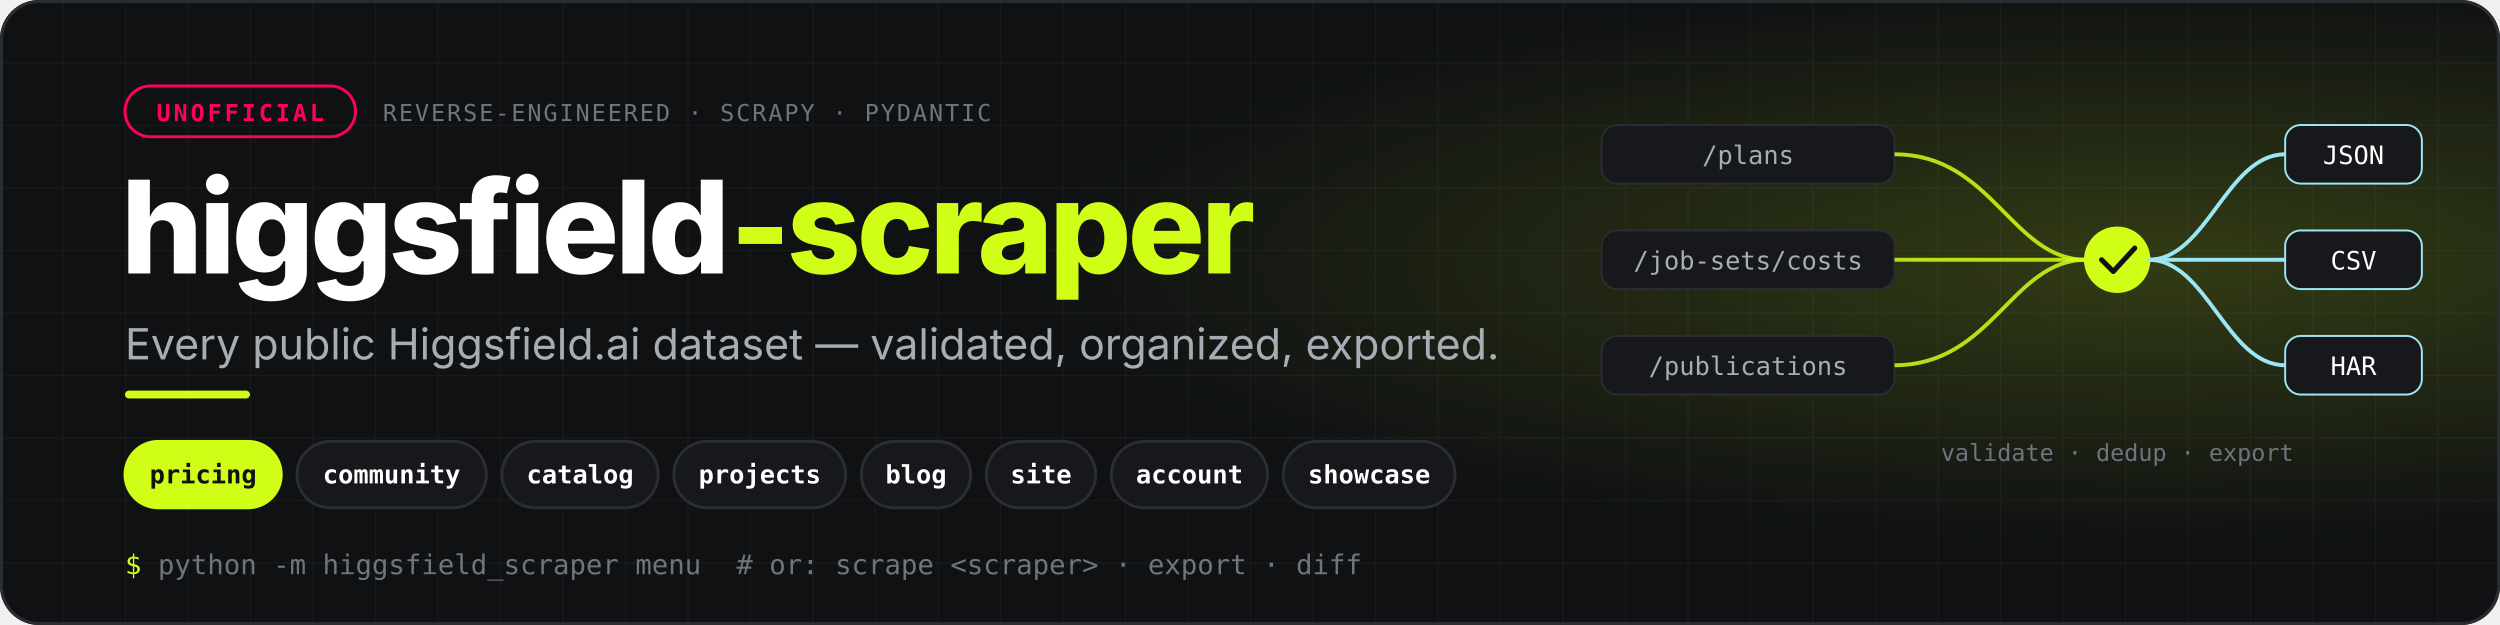
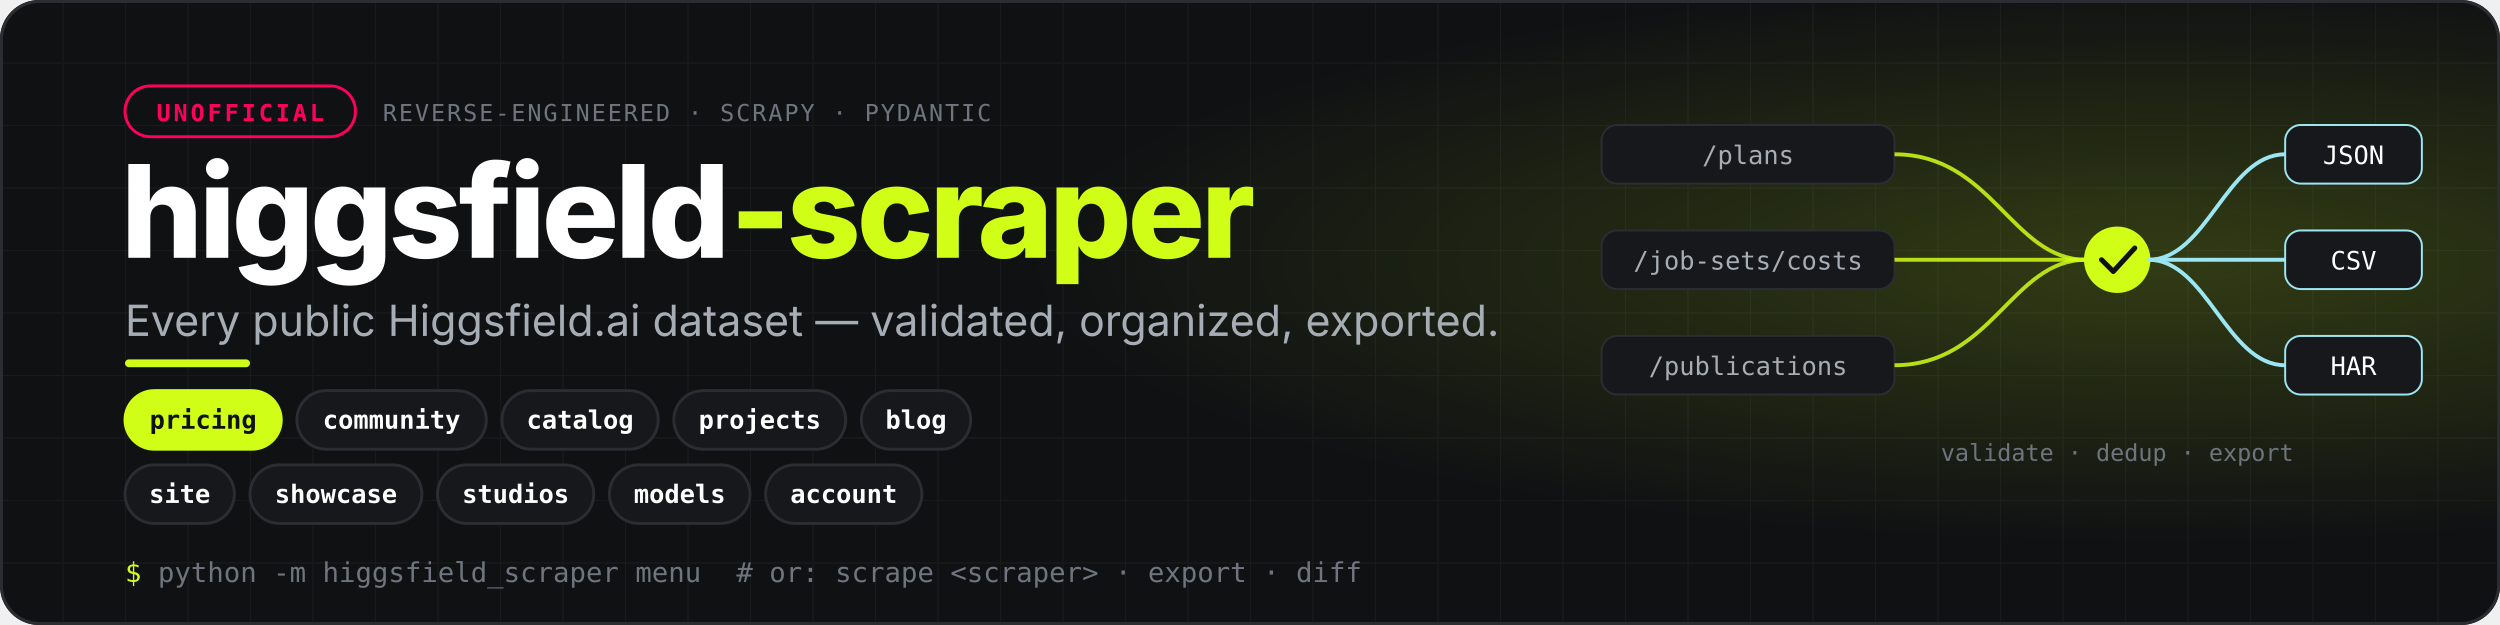
<svg xmlns="http://www.w3.org/2000/svg" width="1280" height="320" viewBox="0 0 1280 320" role="img" aria-labelledby="title desc">
  <defs>
    <pattern id="grid" width="32" height="32" patternUnits="userSpaceOnUse">
      <path d="M32 0H0V32" fill="none" stroke="#ffffff" stroke-opacity="0.04" stroke-width="1" />
    </pattern>
    <radialGradient id="glow" cx="0.86" cy="0.42" r="0.45">
      <stop offset="0" stop-color="#d1fe17" stop-opacity="0.18" />
      <stop offset="1" stop-color="#d1fe17" stop-opacity="0" />
    </radialGradient>
  </defs>
  <rect width="1280" height="320" rx="20" fill="#0f1113" />
  <rect width="1280" height="320" rx="20" fill="url(#grid)" />
  <rect width="1280" height="320" rx="20" fill="url(#glow)" />
  <rect x="0.75" y="0.75" width="1278.5" height="318.5" rx="19.5" fill="none" stroke="#2a2d31" stroke-width="1.5" />
  <rect x="64" y="44" width="118" height="26" rx="13" fill="none" stroke="#ff005b" stroke-width="1.5" />
  <text x="123" y="62" text-anchor="middle" font-family="'IBM Plex Mono', ui-monospace, SFMono-Regular, Menlo, Consolas, monospace" font-size="12" font-weight="600" letter-spacing="1.5" fill="#ff005b">UNOFFICIAL</text>
  <text x="196" y="62" font-family="'IBM Plex Mono', ui-monospace, SFMono-Regular, Menlo, Consolas, monospace" font-size="12" letter-spacing="1" fill="#6e757e">REVERSE-ENGINEERED · SCRAPY · PYDANTIC</text>
-   <text x="62" y="140" font-family="Inter, 'Helvetica Neue', 'Segoe UI', Arial, sans-serif" font-size="66" font-weight="800" letter-spacing="-2" fill="#ffffff">higgsfield<tspan fill="#d1fe17">-scraper</tspan>
+   <text x="62" y="132" font-family="Inter, 'Helvetica Neue', 'Segoe UI', Arial, sans-serif" font-size="66" font-weight="800" letter-spacing="-2" fill="#ffffff">higgsfield<tspan fill="#d1fe17">-scraper</tspan>
  </text>
-   <text x="64" y="184" font-family="Inter, 'Helvetica Neue', 'Segoe UI', Arial, sans-serif" font-size="22" fill="#a7adb5">Every public Higgsfield.ai dataset — validated, organized, exported.</text>
-   <rect x="64" y="200" width="64" height="4" rx="2" fill="#d1fe17" />
-   <rect x="64" y="226" width="80" height="34" rx="17" fill="#d1fe17" stroke="#d1fe17" stroke-width="1.5" />
-   <text x="104.0" y="247.5" text-anchor="middle" font-family="'IBM Plex Mono', ui-monospace, SFMono-Regular, Menlo, Consolas, monospace" font-size="13" font-weight="600" fill="#0f1113">pricing</text>
-   <rect x="152" y="226" width="97" height="34" rx="17" fill="#16181b" stroke="#2a2d31" stroke-width="1.5" />
-   <text x="200.5" y="247.5" text-anchor="middle" font-family="'IBM Plex Mono', ui-monospace, SFMono-Regular, Menlo, Consolas, monospace" font-size="13" font-weight="600" fill="#ffffff">community</text>
-   <rect x="257" y="226" width="80" height="34" rx="17" fill="#16181b" stroke="#2a2d31" stroke-width="1.5" />
-   <text x="297.0" y="247.5" text-anchor="middle" font-family="'IBM Plex Mono', ui-monospace, SFMono-Regular, Menlo, Consolas, monospace" font-size="13" font-weight="600" fill="#ffffff">catalog</text>
-   <rect x="345" y="226" width="88" height="34" rx="17" fill="#16181b" stroke="#2a2d31" stroke-width="1.5" />
-   <text x="389.0" y="247.5" text-anchor="middle" font-family="'IBM Plex Mono', ui-monospace, SFMono-Regular, Menlo, Consolas, monospace" font-size="13" font-weight="600" fill="#ffffff">projects</text>
-   <rect x="441" y="226" width="56" height="34" rx="17" fill="#16181b" stroke="#2a2d31" stroke-width="1.5" />
-   <text x="469.0" y="247.5" text-anchor="middle" font-family="'IBM Plex Mono', ui-monospace, SFMono-Regular, Menlo, Consolas, monospace" font-size="13" font-weight="600" fill="#ffffff">blog</text>
-   <rect x="505" y="226" width="56" height="34" rx="17" fill="#16181b" stroke="#2a2d31" stroke-width="1.5" />
-   <text x="533.0" y="247.5" text-anchor="middle" font-family="'IBM Plex Mono', ui-monospace, SFMono-Regular, Menlo, Consolas, monospace" font-size="13" font-weight="600" fill="#ffffff">site</text>
-   <rect x="569" y="226" width="80" height="34" rx="17" fill="#16181b" stroke="#2a2d31" stroke-width="1.5" />
-   <text x="609.0" y="247.5" text-anchor="middle" font-family="'IBM Plex Mono', ui-monospace, SFMono-Regular, Menlo, Consolas, monospace" font-size="13" font-weight="600" fill="#ffffff">account</text>
-   <rect x="657" y="226" width="88" height="34" rx="17" fill="#16181b" stroke="#2a2d31" stroke-width="1.5" />
-   <text x="701.0" y="247.5" text-anchor="middle" font-family="'IBM Plex Mono', ui-monospace, SFMono-Regular, Menlo, Consolas, monospace" font-size="13" font-weight="600" fill="#ffffff">showcase</text>
-   <text x="64" y="294" font-family="'IBM Plex Mono', ui-monospace, SFMono-Regular, Menlo, Consolas, monospace" font-size="14" fill="#6e757e">
+   <text x="64" y="172" font-family="Inter, 'Helvetica Neue', 'Segoe UI', Arial, sans-serif" font-size="22" fill="#a7adb5">Every public Higgsfield.ai dataset — validated, organized, exported.</text>
+   <rect x="64" y="184" width="64" height="4" rx="2" fill="#d1fe17" />
+   <rect x="64" y="200" width="80" height="30" rx="15" fill="#d1fe17" stroke="#d1fe17" stroke-width="1.5" />
+   <text x="104.0" y="219.5" text-anchor="middle" font-family="'IBM Plex Mono', ui-monospace, SFMono-Regular, Menlo, Consolas, monospace" font-size="13" font-weight="600" fill="#0f1113">pricing</text>
+   <rect x="152" y="200" width="97" height="30" rx="15" fill="#16181b" stroke="#2a2d31" stroke-width="1.5" />
+   <text x="200.5" y="219.5" text-anchor="middle" font-family="'IBM Plex Mono', ui-monospace, SFMono-Regular, Menlo, Consolas, monospace" font-size="13" font-weight="600" fill="#ffffff">community</text>
+   <rect x="257" y="200" width="80" height="30" rx="15" fill="#16181b" stroke="#2a2d31" stroke-width="1.5" />
+   <text x="297.0" y="219.5" text-anchor="middle" font-family="'IBM Plex Mono', ui-monospace, SFMono-Regular, Menlo, Consolas, monospace" font-size="13" font-weight="600" fill="#ffffff">catalog</text>
+   <rect x="345" y="200" width="88" height="30" rx="15" fill="#16181b" stroke="#2a2d31" stroke-width="1.5" />
+   <text x="389.0" y="219.5" text-anchor="middle" font-family="'IBM Plex Mono', ui-monospace, SFMono-Regular, Menlo, Consolas, monospace" font-size="13" font-weight="600" fill="#ffffff">projects</text>
+   <rect x="441" y="200" width="56" height="30" rx="15" fill="#16181b" stroke="#2a2d31" stroke-width="1.5" />
+   <text x="469.0" y="219.5" text-anchor="middle" font-family="'IBM Plex Mono', ui-monospace, SFMono-Regular, Menlo, Consolas, monospace" font-size="13" font-weight="600" fill="#ffffff">blog</text>
+   <rect x="64" y="238" width="56" height="30" rx="15" fill="#16181b" stroke="#2a2d31" stroke-width="1.5" />
+   <text x="92.0" y="257.5" text-anchor="middle" font-family="'IBM Plex Mono', ui-monospace, SFMono-Regular, Menlo, Consolas, monospace" font-size="13" font-weight="600" fill="#ffffff">site</text>
+   <rect x="128" y="238" width="88" height="30" rx="15" fill="#16181b" stroke="#2a2d31" stroke-width="1.5" />
+   <text x="172.0" y="257.5" text-anchor="middle" font-family="'IBM Plex Mono', ui-monospace, SFMono-Regular, Menlo, Consolas, monospace" font-size="13" font-weight="600" fill="#ffffff">showcase</text>
+   <rect x="224" y="238" width="80" height="30" rx="15" fill="#16181b" stroke="#2a2d31" stroke-width="1.5" />
+   <text x="264.0" y="257.5" text-anchor="middle" font-family="'IBM Plex Mono', ui-monospace, SFMono-Regular, Menlo, Consolas, monospace" font-size="13" font-weight="600" fill="#ffffff">studios</text>
+   <rect x="312" y="238" width="72" height="30" rx="15" fill="#16181b" stroke="#2a2d31" stroke-width="1.5" />
+   <text x="348.0" y="257.5" text-anchor="middle" font-family="'IBM Plex Mono', ui-monospace, SFMono-Regular, Menlo, Consolas, monospace" font-size="13" font-weight="600" fill="#ffffff">models</text>
+   <rect x="392" y="238" width="80" height="30" rx="15" fill="#16181b" stroke="#2a2d31" stroke-width="1.5" />
+   <text x="432.0" y="257.5" text-anchor="middle" font-family="'IBM Plex Mono', ui-monospace, SFMono-Regular, Menlo, Consolas, monospace" font-size="13" font-weight="600" fill="#ffffff">account</text>
+   <text x="64" y="298" font-family="'IBM Plex Mono', ui-monospace, SFMono-Regular, Menlo, Consolas, monospace" font-size="14" fill="#6e757e">
    <tspan fill="#d1fe17">$</tspan> python -m higgsfield_scraper menu<tspan dx="18" fill="#6e757e"># or: scrape &lt;scraper&gt; · export · diff</tspan>
  </text>
  <rect x="820" y="64" width="150" height="30" rx="8" fill="#16181b" stroke="#2a2d31" />
  <text x="895" y="84" text-anchor="middle" font-family="'IBM Plex Mono', ui-monospace, SFMono-Regular, Menlo, Consolas, monospace" font-size="13" fill="#a7adb5">/plans</text>
  <path d="M970 79 C 1020 79, 1030 133, 1068 133" fill="none" stroke="#d1fe17" stroke-width="2" stroke-opacity="0.85" />
  <rect x="820" y="118" width="150" height="30" rx="8" fill="#16181b" stroke="#2a2d31" />
  <text x="895" y="138" text-anchor="middle" font-family="'IBM Plex Mono', ui-monospace, SFMono-Regular, Menlo, Consolas, monospace" font-size="13" fill="#a7adb5">/job-sets/costs</text>
  <path d="M970 133 C 1020 133, 1030 133, 1068 133" fill="none" stroke="#d1fe17" stroke-width="2" stroke-opacity="0.85" />
  <rect x="820" y="172" width="150" height="30" rx="8" fill="#16181b" stroke="#2a2d31" />
  <text x="895" y="192" text-anchor="middle" font-family="'IBM Plex Mono', ui-monospace, SFMono-Regular, Menlo, Consolas, monospace" font-size="13" fill="#a7adb5">/publications</text>
  <path d="M970 187 C 1020 187, 1030 133, 1068 133" fill="none" stroke="#d1fe17" stroke-width="2" stroke-opacity="0.85" />
  <circle cx="1084" cy="133" r="17" fill="#d1fe17" />
  <path d="M1076 133 l6 6 l11 -12" fill="none" stroke="#0f1113" stroke-width="2.6" stroke-linecap="round" stroke-linejoin="round" />
  <path d="M1100 133 C 1130 133, 1140 79, 1170 79" fill="none" stroke="#9ce6f3" stroke-width="2" />
  <rect x="1170" y="64" width="70" height="30" rx="8" fill="#16181b" stroke="#9ce6f3" />
  <text x="1205" y="84" text-anchor="middle" font-family="'IBM Plex Mono', ui-monospace, SFMono-Regular, Menlo, Consolas, monospace" font-size="13" fill="#ffffff">JSON</text>
  <path d="M1100 133 C 1130 133, 1140 133, 1170 133" fill="none" stroke="#9ce6f3" stroke-width="2" />
  <rect x="1170" y="118" width="70" height="30" rx="8" fill="#16181b" stroke="#9ce6f3" />
  <text x="1205" y="138" text-anchor="middle" font-family="'IBM Plex Mono', ui-monospace, SFMono-Regular, Menlo, Consolas, monospace" font-size="13" fill="#ffffff">CSV</text>
  <path d="M1100 133 C 1130 133, 1140 187, 1170 187" fill="none" stroke="#9ce6f3" stroke-width="2" />
  <rect x="1170" y="172" width="70" height="30" rx="8" fill="#16181b" stroke="#9ce6f3" />
  <text x="1205" y="192" text-anchor="middle" font-family="'IBM Plex Mono', ui-monospace, SFMono-Regular, Menlo, Consolas, monospace" font-size="13" fill="#ffffff">HAR</text>
  <text x="1084" y="236" text-anchor="middle" font-family="'IBM Plex Mono', ui-monospace, SFMono-Regular, Menlo, Consolas, monospace" font-size="12" fill="#6e757e">validate · dedup · export</text>
</svg>
